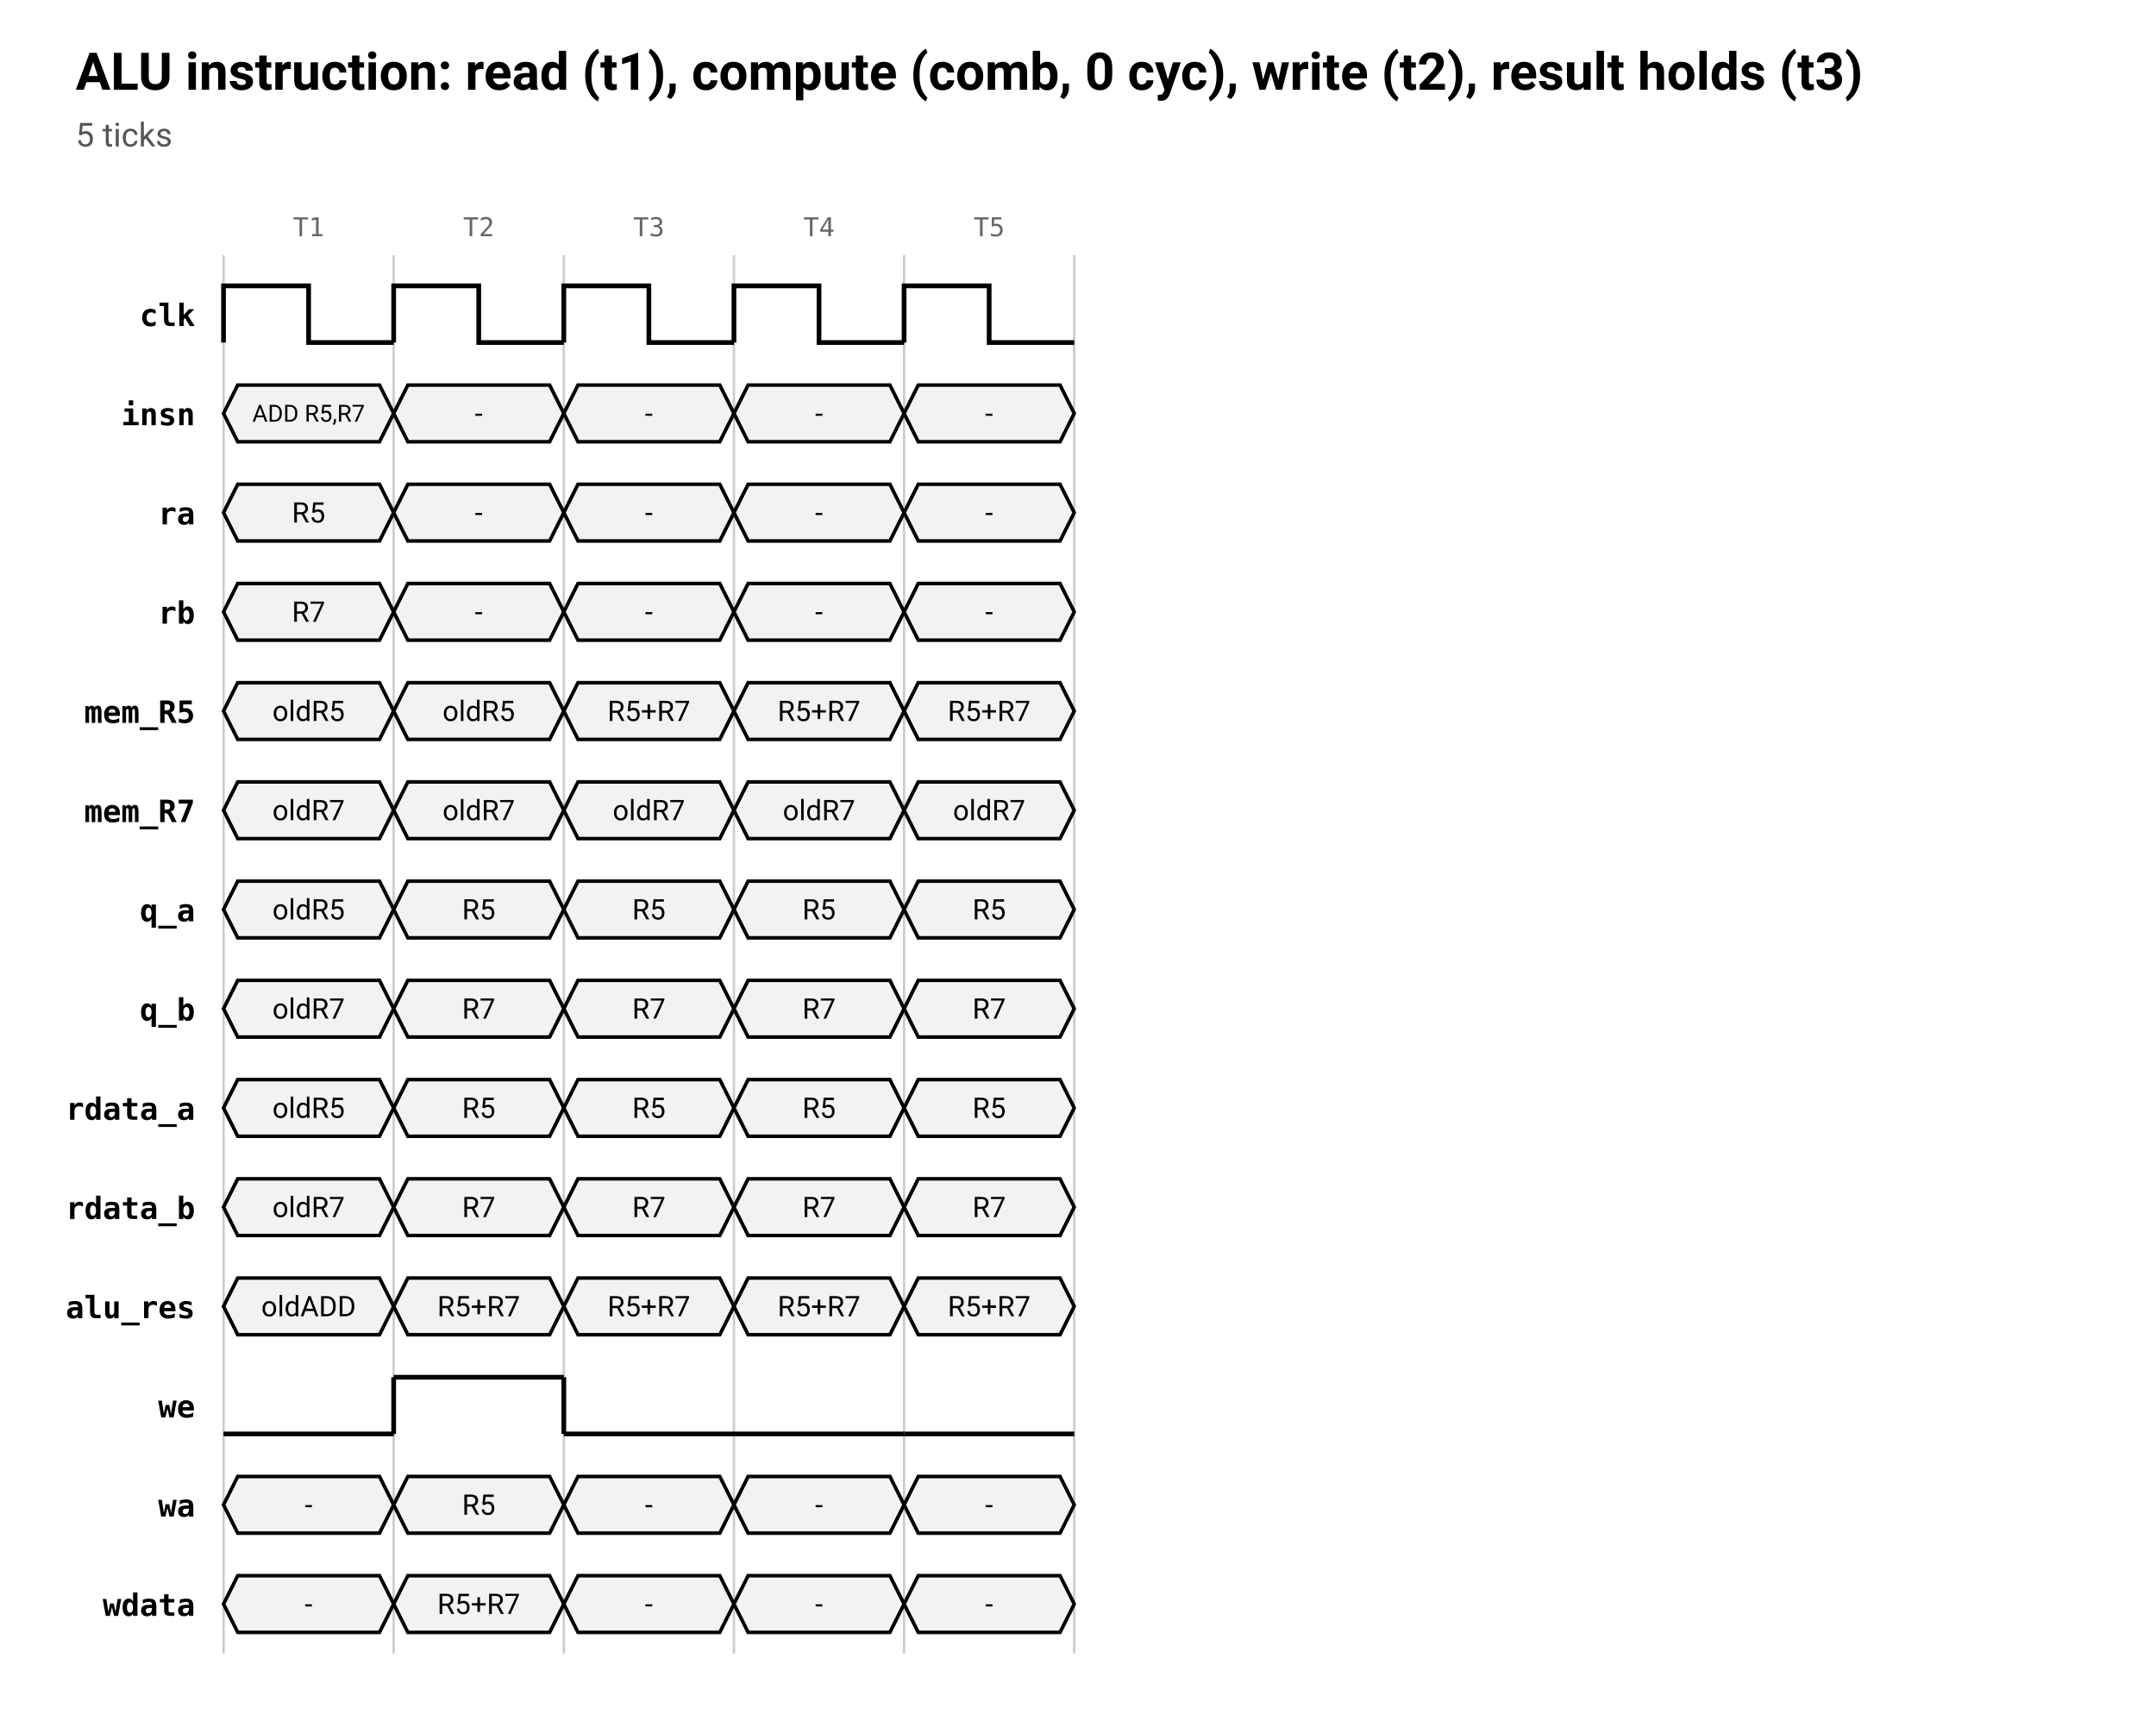
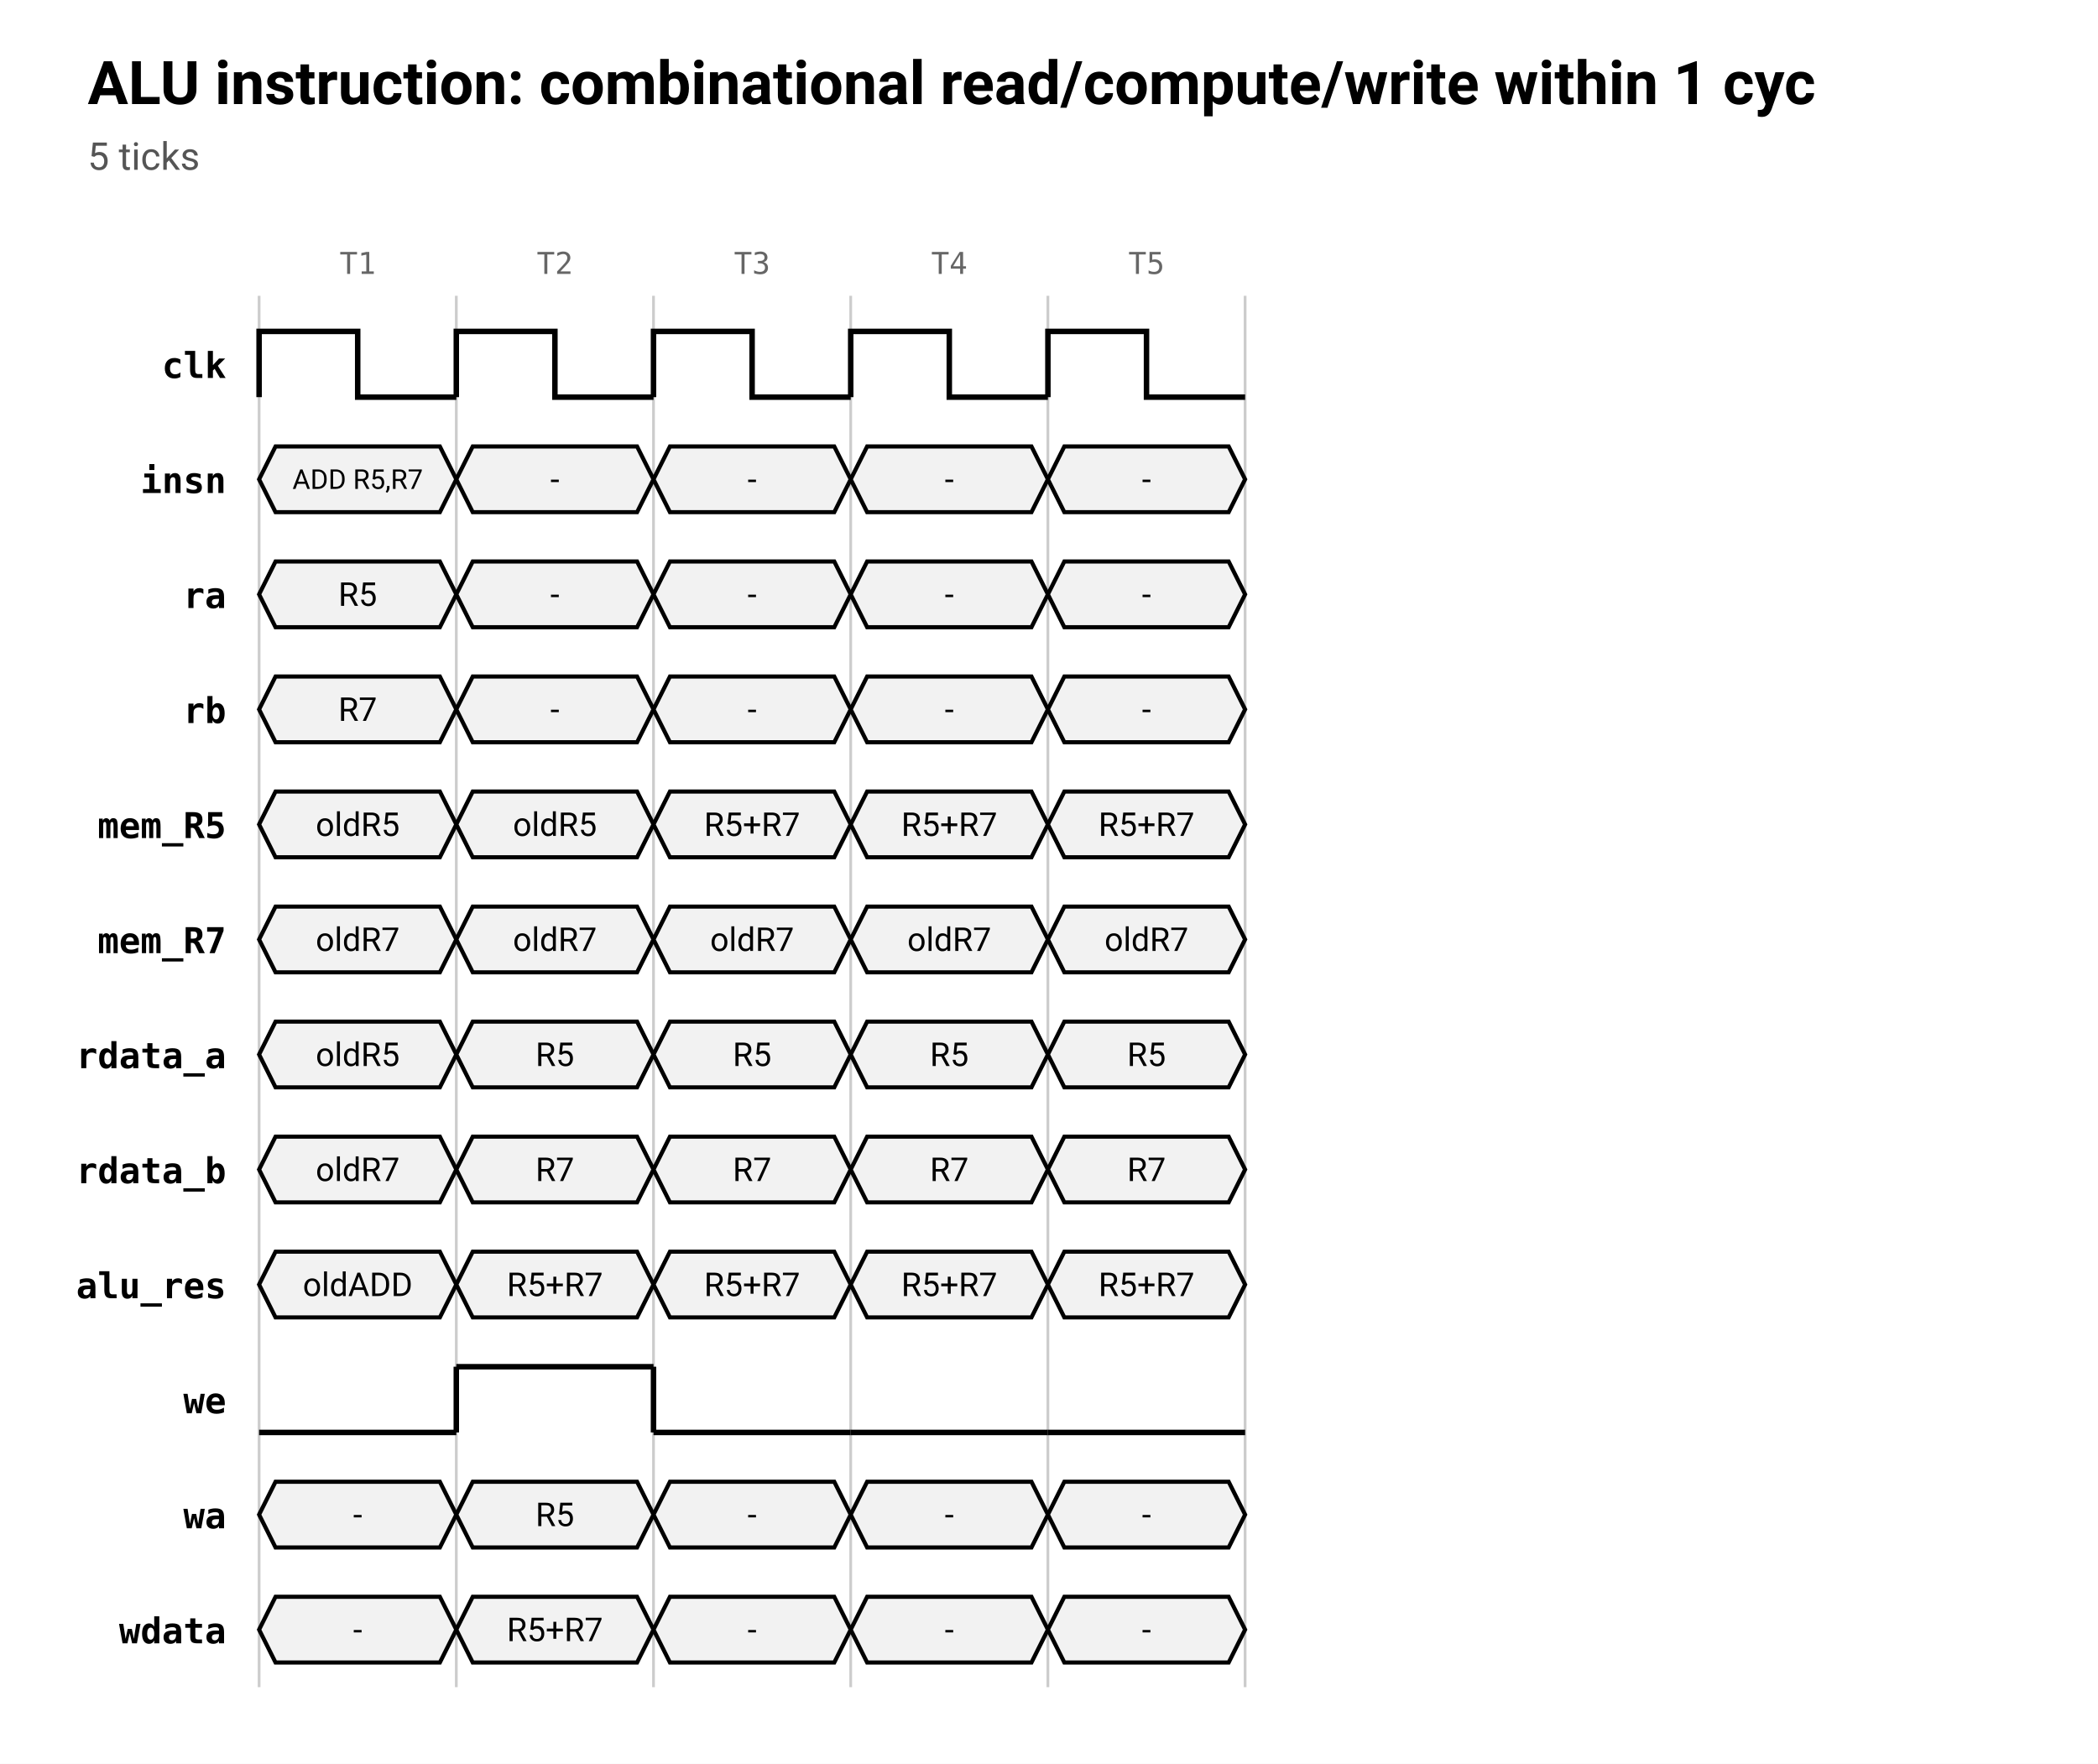
- <svg xmlns="http://www.w3.org/2000/svg" width="912.4" height="728" viewBox="0 0 912.4 728">
+ <svg xmlns="http://www.w3.org/2000/svg" width="766" height="644" viewBox="0 0 766 644">
  <defs>
    <pattern id="hatch" width="6" height="6" patternUnits="userSpaceOnUse" patternTransform="rotate(45)">
      <rect width="6" height="6" fill="#FFFFFF" />
      <line x1="0" y1="0" x2="0" y2="6" stroke="#B0B0B0" stroke-width="2" />
    </pattern>
    <pattern id="xpat" width="8" height="8" patternUnits="userSpaceOnUse">
      <rect width="8" height="8" fill="#FFFFFF" />
      <path d="M0 0L8 8M8 0L0 8" stroke="#C07070" stroke-width="1" />
    </pattern>
    <marker id="arr" viewBox="0 0 10 10" refX="9" refY="5" markerWidth="8" markerHeight="8" orient="auto">
      <path d="M0 0L10 5L0 10z" fill="#000000" />
    </marker>
  </defs>
  <style>text{font-family:-apple-system,BlinkMacSystemFont,"Segoe UI",Roboto,Helvetica,Arial,sans-serif}.m{font-family:ui-monospace,Menlo,Consolas,"DejaVu Sans Mono",monospace}</style>
-   <rect width="912.4" height="728" fill="#FFFFFF" />
-   <text x="32" y="38" font-size="22" font-weight="700" fill="#000000">ALU instruction: read (t1), compute (comb, 0 cyc), write (t2), result holds (t3)</text>
+   <rect width="766" height="644" fill="#FFFFFF" />
+   <text x="32" y="38" font-size="22" font-weight="700" fill="#000000">ALU instruction: combinational read/compute/write within 1 cyc</text>
  <text x="32" y="62" font-size="14" fill="#555555">5 ticks</text>
-   <line x1="94.6" y1="108" x2="94.6" y2="700" stroke="#CCCCCC" stroke-width="1" />
+   <line x1="94.6" y1="108" x2="94.6" y2="616" stroke="#CCCCCC" stroke-width="1" />
  <text x="130.6" y="100" font-size="11" text-anchor="middle" fill="#666666" class="m">T1</text>
-   <line x1="166.6" y1="108" x2="166.6" y2="700" stroke="#CCCCCC" stroke-width="1" />
+   <line x1="166.6" y1="108" x2="166.6" y2="616" stroke="#CCCCCC" stroke-width="1" />
  <text x="202.6" y="100" font-size="11" text-anchor="middle" fill="#666666" class="m">T2</text>
-   <line x1="238.6" y1="108" x2="238.6" y2="700" stroke="#CCCCCC" stroke-width="1" />
+   <line x1="238.6" y1="108" x2="238.6" y2="616" stroke="#CCCCCC" stroke-width="1" />
  <text x="274.6" y="100" font-size="11" text-anchor="middle" fill="#666666" class="m">T3</text>
-   <line x1="310.6" y1="108" x2="310.6" y2="700" stroke="#CCCCCC" stroke-width="1" />
+   <line x1="310.6" y1="108" x2="310.6" y2="616" stroke="#CCCCCC" stroke-width="1" />
  <text x="346.6" y="100" font-size="11" text-anchor="middle" fill="#666666" class="m">T4</text>
-   <line x1="382.6" y1="108" x2="382.6" y2="700" stroke="#CCCCCC" stroke-width="1" />
+   <line x1="382.6" y1="108" x2="382.6" y2="616" stroke="#CCCCCC" stroke-width="1" />
  <text x="418.6" y="100" font-size="11" text-anchor="middle" fill="#666666" class="m">T5</text>
-   <line x1="454.6" y1="108" x2="454.6" y2="700" stroke="#CCCCCC" stroke-width="1" />
+   <line x1="454.6" y1="108" x2="454.6" y2="616" stroke="#CCCCCC" stroke-width="1" />
  <text x="82.6" y="138" font-size="13" text-anchor="end" fill="#000000" font-weight="700" class="m">clk</text>
  <path d="M94.6 145 L94.6 121 L130.6 121 L130.6 145 L166.6 145 M166.6 145 L166.6 121 L202.6 121 L202.6 145 L238.6 145 M238.6 145 L238.6 121 L274.6 121 L274.6 145 L310.6 145 M310.6 145 L310.6 121 L346.6 121 L346.6 145 L382.6 145 M382.6 145 L382.6 121 L418.6 121 L418.6 145 L454.6 145" fill="none" stroke="#000000" stroke-width="2" />
  <text x="82.6" y="180" font-size="13" text-anchor="end" fill="#000000" font-weight="700" class="m">insn</text>
  <polygon points="100.6,163 160.6,163 166.6,175 160.6,187 100.6,187 94.6,175" fill="#F2F2F2" stroke="#000000" stroke-width="1.5" />
  <text x="130.6" y="178.5" font-size="10" text-anchor="middle" fill="#000000">ADD R5,R7</text>
  <polygon points="172.6,163 232.6,163 238.6,175 232.6,187 172.6,187 166.6,175" fill="#F2F2F2" stroke="#000000" stroke-width="1.5" />
  <text x="202.6" y="179.2" font-size="12" text-anchor="middle" fill="#000000">-</text>
  <polygon points="244.6,163 304.6,163 310.6,175 304.6,187 244.6,187 238.6,175" fill="#F2F2F2" stroke="#000000" stroke-width="1.5" />
  <text x="274.6" y="179.2" font-size="12" text-anchor="middle" fill="#000000">-</text>
  <polygon points="316.6,163 376.6,163 382.6,175 376.6,187 316.6,187 310.6,175" fill="#F2F2F2" stroke="#000000" stroke-width="1.5" />
  <text x="346.6" y="179.2" font-size="12" text-anchor="middle" fill="#000000">-</text>
  <polygon points="388.6,163 448.6,163 454.6,175 448.6,187 388.6,187 382.6,175" fill="#F2F2F2" stroke="#000000" stroke-width="1.5" />
  <text x="418.6" y="179.2" font-size="12" text-anchor="middle" fill="#000000">-</text>
  <text x="82.6" y="222" font-size="13" text-anchor="end" fill="#000000" font-weight="700" class="m">ra</text>
  <polygon points="100.6,205 160.6,205 166.6,217 160.6,229 100.6,229 94.6,217" fill="#F2F2F2" stroke="#000000" stroke-width="1.5" />
  <text x="130.6" y="221.2" font-size="12" text-anchor="middle" fill="#000000">R5</text>
  <polygon points="172.6,205 232.6,205 238.6,217 232.6,229 172.6,229 166.6,217" fill="#F2F2F2" stroke="#000000" stroke-width="1.5" />
  <text x="202.6" y="221.2" font-size="12" text-anchor="middle" fill="#000000">-</text>
  <polygon points="244.6,205 304.6,205 310.6,217 304.6,229 244.6,229 238.6,217" fill="#F2F2F2" stroke="#000000" stroke-width="1.5" />
  <text x="274.6" y="221.2" font-size="12" text-anchor="middle" fill="#000000">-</text>
  <polygon points="316.6,205 376.6,205 382.6,217 376.6,229 316.6,229 310.6,217" fill="#F2F2F2" stroke="#000000" stroke-width="1.5" />
  <text x="346.6" y="221.2" font-size="12" text-anchor="middle" fill="#000000">-</text>
  <polygon points="388.6,205 448.6,205 454.6,217 448.6,229 388.6,229 382.6,217" fill="#F2F2F2" stroke="#000000" stroke-width="1.5" />
  <text x="418.6" y="221.2" font-size="12" text-anchor="middle" fill="#000000">-</text>
  <text x="82.6" y="264" font-size="13" text-anchor="end" fill="#000000" font-weight="700" class="m">rb</text>
  <polygon points="100.6,247 160.6,247 166.6,259 160.6,271 100.6,271 94.6,259" fill="#F2F2F2" stroke="#000000" stroke-width="1.5" />
  <text x="130.6" y="263.2" font-size="12" text-anchor="middle" fill="#000000">R7</text>
  <polygon points="172.6,247 232.6,247 238.6,259 232.6,271 172.6,271 166.6,259" fill="#F2F2F2" stroke="#000000" stroke-width="1.5" />
  <text x="202.6" y="263.2" font-size="12" text-anchor="middle" fill="#000000">-</text>
  <polygon points="244.6,247 304.6,247 310.6,259 304.6,271 244.6,271 238.6,259" fill="#F2F2F2" stroke="#000000" stroke-width="1.5" />
  <text x="274.6" y="263.2" font-size="12" text-anchor="middle" fill="#000000">-</text>
  <polygon points="316.6,247 376.6,247 382.6,259 376.6,271 316.6,271 310.6,259" fill="#F2F2F2" stroke="#000000" stroke-width="1.5" />
  <text x="346.6" y="263.2" font-size="12" text-anchor="middle" fill="#000000">-</text>
  <polygon points="388.6,247 448.6,247 454.6,259 448.6,271 388.6,271 382.6,259" fill="#F2F2F2" stroke="#000000" stroke-width="1.5" />
  <text x="418.6" y="263.2" font-size="12" text-anchor="middle" fill="#000000">-</text>
  <text x="82.6" y="306" font-size="13" text-anchor="end" fill="#000000" font-weight="700" class="m">mem_R5</text>
  <polygon points="100.6,289 160.6,289 166.6,301 160.6,313 100.6,313 94.6,301" fill="#F2F2F2" stroke="#000000" stroke-width="1.5" />
  <text x="130.6" y="305.2" font-size="12" text-anchor="middle" fill="#000000">oldR5</text>
  <polygon points="172.6,289 232.6,289 238.6,301 232.6,313 172.6,313 166.6,301" fill="#F2F2F2" stroke="#000000" stroke-width="1.5" />
  <text x="202.6" y="305.2" font-size="12" text-anchor="middle" fill="#000000">oldR5</text>
  <polygon points="244.6,289 304.6,289 310.6,301 304.6,313 244.6,313 238.6,301" fill="#F2F2F2" stroke="#000000" stroke-width="1.5" />
  <text x="274.6" y="305.2" font-size="12" text-anchor="middle" fill="#000000">R5+R7</text>
  <polygon points="316.6,289 376.6,289 382.6,301 376.6,313 316.6,313 310.6,301" fill="#F2F2F2" stroke="#000000" stroke-width="1.5" />
  <text x="346.6" y="305.2" font-size="12" text-anchor="middle" fill="#000000">R5+R7</text>
  <polygon points="388.6,289 448.6,289 454.6,301 448.6,313 388.6,313 382.6,301" fill="#F2F2F2" stroke="#000000" stroke-width="1.5" />
  <text x="418.6" y="305.2" font-size="12" text-anchor="middle" fill="#000000">R5+R7</text>
  <text x="82.6" y="348" font-size="13" text-anchor="end" fill="#000000" font-weight="700" class="m">mem_R7</text>
  <polygon points="100.6,331 160.6,331 166.6,343 160.6,355 100.6,355 94.6,343" fill="#F2F2F2" stroke="#000000" stroke-width="1.5" />
  <text x="130.6" y="347.2" font-size="12" text-anchor="middle" fill="#000000">oldR7</text>
  <polygon points="172.6,331 232.6,331 238.6,343 232.6,355 172.6,355 166.6,343" fill="#F2F2F2" stroke="#000000" stroke-width="1.5" />
  <text x="202.6" y="347.2" font-size="12" text-anchor="middle" fill="#000000">oldR7</text>
  <polygon points="244.6,331 304.6,331 310.6,343 304.6,355 244.6,355 238.6,343" fill="#F2F2F2" stroke="#000000" stroke-width="1.5" />
  <text x="274.6" y="347.2" font-size="12" text-anchor="middle" fill="#000000">oldR7</text>
  <polygon points="316.6,331 376.6,331 382.6,343 376.6,355 316.6,355 310.6,343" fill="#F2F2F2" stroke="#000000" stroke-width="1.5" />
  <text x="346.6" y="347.2" font-size="12" text-anchor="middle" fill="#000000">oldR7</text>
  <polygon points="388.6,331 448.6,331 454.6,343 448.6,355 388.6,355 382.6,343" fill="#F2F2F2" stroke="#000000" stroke-width="1.5" />
  <text x="418.6" y="347.2" font-size="12" text-anchor="middle" fill="#000000">oldR7</text>
-   <text x="82.6" y="390" font-size="13" text-anchor="end" fill="#000000" font-weight="700" class="m">q_a</text>
+   <text x="82.6" y="390" font-size="13" text-anchor="end" fill="#000000" font-weight="700" class="m">rdata_a</text>
  <polygon points="100.6,373 160.6,373 166.6,385 160.6,397 100.6,397 94.6,385" fill="#F2F2F2" stroke="#000000" stroke-width="1.5" />
  <text x="130.6" y="389.2" font-size="12" text-anchor="middle" fill="#000000">oldR5</text>
  <polygon points="172.6,373 232.6,373 238.6,385 232.6,397 172.6,397 166.6,385" fill="#F2F2F2" stroke="#000000" stroke-width="1.5" />
  <text x="202.6" y="389.2" font-size="12" text-anchor="middle" fill="#000000">R5</text>
  <polygon points="244.6,373 304.6,373 310.6,385 304.6,397 244.6,397 238.6,385" fill="#F2F2F2" stroke="#000000" stroke-width="1.5" />
  <text x="274.6" y="389.2" font-size="12" text-anchor="middle" fill="#000000">R5</text>
  <polygon points="316.6,373 376.6,373 382.6,385 376.6,397 316.6,397 310.6,385" fill="#F2F2F2" stroke="#000000" stroke-width="1.5" />
  <text x="346.6" y="389.2" font-size="12" text-anchor="middle" fill="#000000">R5</text>
  <polygon points="388.6,373 448.6,373 454.6,385 448.6,397 388.6,397 382.6,385" fill="#F2F2F2" stroke="#000000" stroke-width="1.5" />
  <text x="418.6" y="389.2" font-size="12" text-anchor="middle" fill="#000000">R5</text>
-   <text x="82.6" y="432" font-size="13" text-anchor="end" fill="#000000" font-weight="700" class="m">q_b</text>
+   <text x="82.6" y="432" font-size="13" text-anchor="end" fill="#000000" font-weight="700" class="m">rdata_b</text>
  <polygon points="100.6,415 160.6,415 166.6,427 160.6,439 100.6,439 94.6,427" fill="#F2F2F2" stroke="#000000" stroke-width="1.5" />
  <text x="130.6" y="431.2" font-size="12" text-anchor="middle" fill="#000000">oldR7</text>
  <polygon points="172.6,415 232.6,415 238.6,427 232.6,439 172.6,439 166.6,427" fill="#F2F2F2" stroke="#000000" stroke-width="1.5" />
  <text x="202.6" y="431.2" font-size="12" text-anchor="middle" fill="#000000">R7</text>
  <polygon points="244.6,415 304.6,415 310.6,427 304.6,439 244.6,439 238.6,427" fill="#F2F2F2" stroke="#000000" stroke-width="1.5" />
  <text x="274.6" y="431.2" font-size="12" text-anchor="middle" fill="#000000">R7</text>
  <polygon points="316.6,415 376.6,415 382.6,427 376.6,439 316.6,439 310.6,427" fill="#F2F2F2" stroke="#000000" stroke-width="1.5" />
  <text x="346.6" y="431.2" font-size="12" text-anchor="middle" fill="#000000">R7</text>
  <polygon points="388.6,415 448.6,415 454.6,427 448.6,439 388.6,439 382.6,427" fill="#F2F2F2" stroke="#000000" stroke-width="1.5" />
  <text x="418.6" y="431.2" font-size="12" text-anchor="middle" fill="#000000">R7</text>
-   <text x="82.6" y="474" font-size="13" text-anchor="end" fill="#000000" font-weight="700" class="m">rdata_a</text>
+   <text x="82.6" y="474" font-size="13" text-anchor="end" fill="#000000" font-weight="700" class="m">alu_res</text>
  <polygon points="100.6,457 160.6,457 166.6,469 160.6,481 100.6,481 94.6,469" fill="#F2F2F2" stroke="#000000" stroke-width="1.5" />
-   <text x="130.6" y="473.2" font-size="12" text-anchor="middle" fill="#000000">oldR5</text>
+   <text x="130.6" y="473.2" font-size="12" text-anchor="middle" fill="#000000">oldADD</text>
  <polygon points="172.6,457 232.6,457 238.6,469 232.6,481 172.6,481 166.6,469" fill="#F2F2F2" stroke="#000000" stroke-width="1.5" />
-   <text x="202.6" y="473.2" font-size="12" text-anchor="middle" fill="#000000">R5</text>
+   <text x="202.6" y="473.2" font-size="12" text-anchor="middle" fill="#000000">R5+R7</text>
  <polygon points="244.6,457 304.6,457 310.6,469 304.6,481 244.6,481 238.6,469" fill="#F2F2F2" stroke="#000000" stroke-width="1.5" />
-   <text x="274.6" y="473.2" font-size="12" text-anchor="middle" fill="#000000">R5</text>
+   <text x="274.6" y="473.2" font-size="12" text-anchor="middle" fill="#000000">R5+R7</text>
  <polygon points="316.6,457 376.6,457 382.6,469 376.6,481 316.6,481 310.6,469" fill="#F2F2F2" stroke="#000000" stroke-width="1.5" />
-   <text x="346.6" y="473.2" font-size="12" text-anchor="middle" fill="#000000">R5</text>
+   <text x="346.6" y="473.2" font-size="12" text-anchor="middle" fill="#000000">R5+R7</text>
  <polygon points="388.6,457 448.6,457 454.6,469 448.6,481 388.6,481 382.6,469" fill="#F2F2F2" stroke="#000000" stroke-width="1.5" />
-   <text x="418.6" y="473.2" font-size="12" text-anchor="middle" fill="#000000">R5</text>
-   <text x="82.6" y="516" font-size="13" text-anchor="end" fill="#000000" font-weight="700" class="m">rdata_b</text>
-   <polygon points="100.6,499 160.6,499 166.6,511 160.6,523 100.6,523 94.6,511" fill="#F2F2F2" stroke="#000000" stroke-width="1.5" />
-   <text x="130.6" y="515.2" font-size="12" text-anchor="middle" fill="#000000">oldR7</text>
-   <polygon points="172.6,499 232.6,499 238.6,511 232.6,523 172.6,523 166.6,511" fill="#F2F2F2" stroke="#000000" stroke-width="1.5" />
-   <text x="202.6" y="515.2" font-size="12" text-anchor="middle" fill="#000000">R7</text>
-   <polygon points="244.6,499 304.6,499 310.6,511 304.6,523 244.6,523 238.6,511" fill="#F2F2F2" stroke="#000000" stroke-width="1.5" />
-   <text x="274.6" y="515.2" font-size="12" text-anchor="middle" fill="#000000">R7</text>
-   <polygon points="316.6,499 376.6,499 382.6,511 376.6,523 316.6,523 310.6,511" fill="#F2F2F2" stroke="#000000" stroke-width="1.5" />
-   <text x="346.6" y="515.2" font-size="12" text-anchor="middle" fill="#000000">R7</text>
-   <polygon points="388.6,499 448.6,499 454.6,511 448.6,523 388.6,523 382.6,511" fill="#F2F2F2" stroke="#000000" stroke-width="1.5" />
-   <text x="418.6" y="515.2" font-size="12" text-anchor="middle" fill="#000000">R7</text>
-   <text x="82.6" y="558" font-size="13" text-anchor="end" fill="#000000" font-weight="700" class="m">alu_res</text>
+   <text x="418.6" y="473.2" font-size="12" text-anchor="middle" fill="#000000">R5+R7</text>
+   <text x="82.6" y="516" font-size="13" text-anchor="end" fill="#000000" font-weight="700" class="m">we</text>
+   <line x1="94.6" y1="523" x2="166.6" y2="523" stroke="#000000" stroke-width="2" />
+   <line x1="166.6" y1="499" x2="238.6" y2="499" stroke="#000000" stroke-width="2" />
+   <line x1="166.6" y1="499" x2="166.6" y2="523" stroke="#000000" stroke-width="2" />
+   <line x1="238.6" y1="523" x2="310.6" y2="523" stroke="#000000" stroke-width="2" />
+   <line x1="238.6" y1="499" x2="238.6" y2="523" stroke="#000000" stroke-width="2" />
+   <line x1="310.6" y1="523" x2="382.6" y2="523" stroke="#000000" stroke-width="2" />
+   <line x1="382.6" y1="523" x2="454.6" y2="523" stroke="#000000" stroke-width="2" />
+   <text x="82.6" y="558" font-size="13" text-anchor="end" fill="#000000" font-weight="700" class="m">wa</text>
  <polygon points="100.6,541 160.6,541 166.6,553 160.6,565 100.6,565 94.6,553" fill="#F2F2F2" stroke="#000000" stroke-width="1.5" />
-   <text x="130.6" y="557.2" font-size="12" text-anchor="middle" fill="#000000">oldADD</text>
+   <text x="130.6" y="557.2" font-size="12" text-anchor="middle" fill="#000000">-</text>
  <polygon points="172.6,541 232.6,541 238.6,553 232.6,565 172.6,565 166.6,553" fill="#F2F2F2" stroke="#000000" stroke-width="1.5" />
-   <text x="202.6" y="557.2" font-size="12" text-anchor="middle" fill="#000000">R5+R7</text>
+   <text x="202.6" y="557.2" font-size="12" text-anchor="middle" fill="#000000">R5</text>
  <polygon points="244.6,541 304.6,541 310.6,553 304.6,565 244.6,565 238.6,553" fill="#F2F2F2" stroke="#000000" stroke-width="1.5" />
-   <text x="274.6" y="557.2" font-size="12" text-anchor="middle" fill="#000000">R5+R7</text>
+   <text x="274.6" y="557.2" font-size="12" text-anchor="middle" fill="#000000">-</text>
  <polygon points="316.6,541 376.6,541 382.6,553 376.6,565 316.6,565 310.6,553" fill="#F2F2F2" stroke="#000000" stroke-width="1.5" />
-   <text x="346.6" y="557.2" font-size="12" text-anchor="middle" fill="#000000">R5+R7</text>
+   <text x="346.6" y="557.2" font-size="12" text-anchor="middle" fill="#000000">-</text>
  <polygon points="388.6,541 448.6,541 454.6,553 448.6,565 388.6,565 382.6,553" fill="#F2F2F2" stroke="#000000" stroke-width="1.5" />
-   <text x="418.6" y="557.2" font-size="12" text-anchor="middle" fill="#000000">R5+R7</text>
-   <text x="82.6" y="600" font-size="13" text-anchor="end" fill="#000000" font-weight="700" class="m">we</text>
-   <line x1="94.6" y1="607" x2="166.6" y2="607" stroke="#000000" stroke-width="2" />
-   <line x1="166.6" y1="583" x2="238.6" y2="583" stroke="#000000" stroke-width="2" />
-   <line x1="166.6" y1="583" x2="166.6" y2="607" stroke="#000000" stroke-width="2" />
-   <line x1="238.6" y1="607" x2="310.6" y2="607" stroke="#000000" stroke-width="2" />
-   <line x1="238.6" y1="583" x2="238.6" y2="607" stroke="#000000" stroke-width="2" />
-   <line x1="310.6" y1="607" x2="382.6" y2="607" stroke="#000000" stroke-width="2" />
-   <line x1="382.6" y1="607" x2="454.6" y2="607" stroke="#000000" stroke-width="2" />
-   <text x="82.6" y="642" font-size="13" text-anchor="end" fill="#000000" font-weight="700" class="m">wa</text>
-   <polygon points="100.6,625 160.6,625 166.6,637 160.6,649 100.6,649 94.6,637" fill="#F2F2F2" stroke="#000000" stroke-width="1.5" />
-   <text x="130.6" y="641.2" font-size="12" text-anchor="middle" fill="#000000">-</text>
-   <polygon points="172.6,625 232.6,625 238.6,637 232.6,649 172.6,649 166.6,637" fill="#F2F2F2" stroke="#000000" stroke-width="1.5" />
-   <text x="202.6" y="641.2" font-size="12" text-anchor="middle" fill="#000000">R5</text>
-   <polygon points="244.6,625 304.6,625 310.6,637 304.6,649 244.6,649 238.6,637" fill="#F2F2F2" stroke="#000000" stroke-width="1.5" />
-   <text x="274.6" y="641.2" font-size="12" text-anchor="middle" fill="#000000">-</text>
-   <polygon points="316.6,625 376.6,625 382.6,637 376.6,649 316.6,649 310.6,637" fill="#F2F2F2" stroke="#000000" stroke-width="1.5" />
-   <text x="346.6" y="641.2" font-size="12" text-anchor="middle" fill="#000000">-</text>
-   <polygon points="388.6,625 448.6,625 454.6,637 448.6,649 388.6,649 382.6,637" fill="#F2F2F2" stroke="#000000" stroke-width="1.5" />
-   <text x="418.6" y="641.2" font-size="12" text-anchor="middle" fill="#000000">-</text>
-   <text x="82.6" y="684" font-size="13" text-anchor="end" fill="#000000" font-weight="700" class="m">wdata</text>
-   <polygon points="100.6,667 160.6,667 166.6,679 160.6,691 100.6,691 94.6,679" fill="#F2F2F2" stroke="#000000" stroke-width="1.5" />
-   <text x="130.6" y="683.2" font-size="12" text-anchor="middle" fill="#000000">-</text>
-   <polygon points="172.6,667 232.6,667 238.6,679 232.6,691 172.6,691 166.6,679" fill="#F2F2F2" stroke="#000000" stroke-width="1.5" />
-   <text x="202.6" y="683.2" font-size="12" text-anchor="middle" fill="#000000">R5+R7</text>
-   <polygon points="244.6,667 304.6,667 310.6,679 304.6,691 244.6,691 238.6,679" fill="#F2F2F2" stroke="#000000" stroke-width="1.5" />
-   <text x="274.6" y="683.2" font-size="12" text-anchor="middle" fill="#000000">-</text>
-   <polygon points="316.6,667 376.6,667 382.6,679 376.6,691 316.6,691 310.6,679" fill="#F2F2F2" stroke="#000000" stroke-width="1.5" />
-   <text x="346.6" y="683.2" font-size="12" text-anchor="middle" fill="#000000">-</text>
-   <polygon points="388.6,667 448.6,667 454.6,679 448.6,691 388.6,691 382.6,679" fill="#F2F2F2" stroke="#000000" stroke-width="1.5" />
-   <text x="418.6" y="683.2" font-size="12" text-anchor="middle" fill="#000000">-</text>
+   <text x="418.6" y="557.2" font-size="12" text-anchor="middle" fill="#000000">-</text>
+   <text x="82.6" y="600" font-size="13" text-anchor="end" fill="#000000" font-weight="700" class="m">wdata</text>
+   <polygon points="100.6,583 160.6,583 166.6,595 160.6,607 100.6,607 94.6,595" fill="#F2F2F2" stroke="#000000" stroke-width="1.5" />
+   <text x="130.6" y="599.2" font-size="12" text-anchor="middle" fill="#000000">-</text>
+   <polygon points="172.6,583 232.6,583 238.6,595 232.6,607 172.6,607 166.6,595" fill="#F2F2F2" stroke="#000000" stroke-width="1.5" />
+   <text x="202.6" y="599.2" font-size="12" text-anchor="middle" fill="#000000">R5+R7</text>
+   <polygon points="244.6,583 304.6,583 310.6,595 304.6,607 244.6,607 238.6,595" fill="#F2F2F2" stroke="#000000" stroke-width="1.5" />
+   <text x="274.6" y="599.2" font-size="12" text-anchor="middle" fill="#000000">-</text>
+   <polygon points="316.6,583 376.6,583 382.6,595 376.6,607 316.6,607 310.6,595" fill="#F2F2F2" stroke="#000000" stroke-width="1.5" />
+   <text x="346.6" y="599.2" font-size="12" text-anchor="middle" fill="#000000">-</text>
+   <polygon points="388.6,583 448.6,583 454.6,595 448.6,607 388.6,607 382.6,595" fill="#F2F2F2" stroke="#000000" stroke-width="1.5" />
+   <text x="418.6" y="599.2" font-size="12" text-anchor="middle" fill="#000000">-</text>
</svg>
